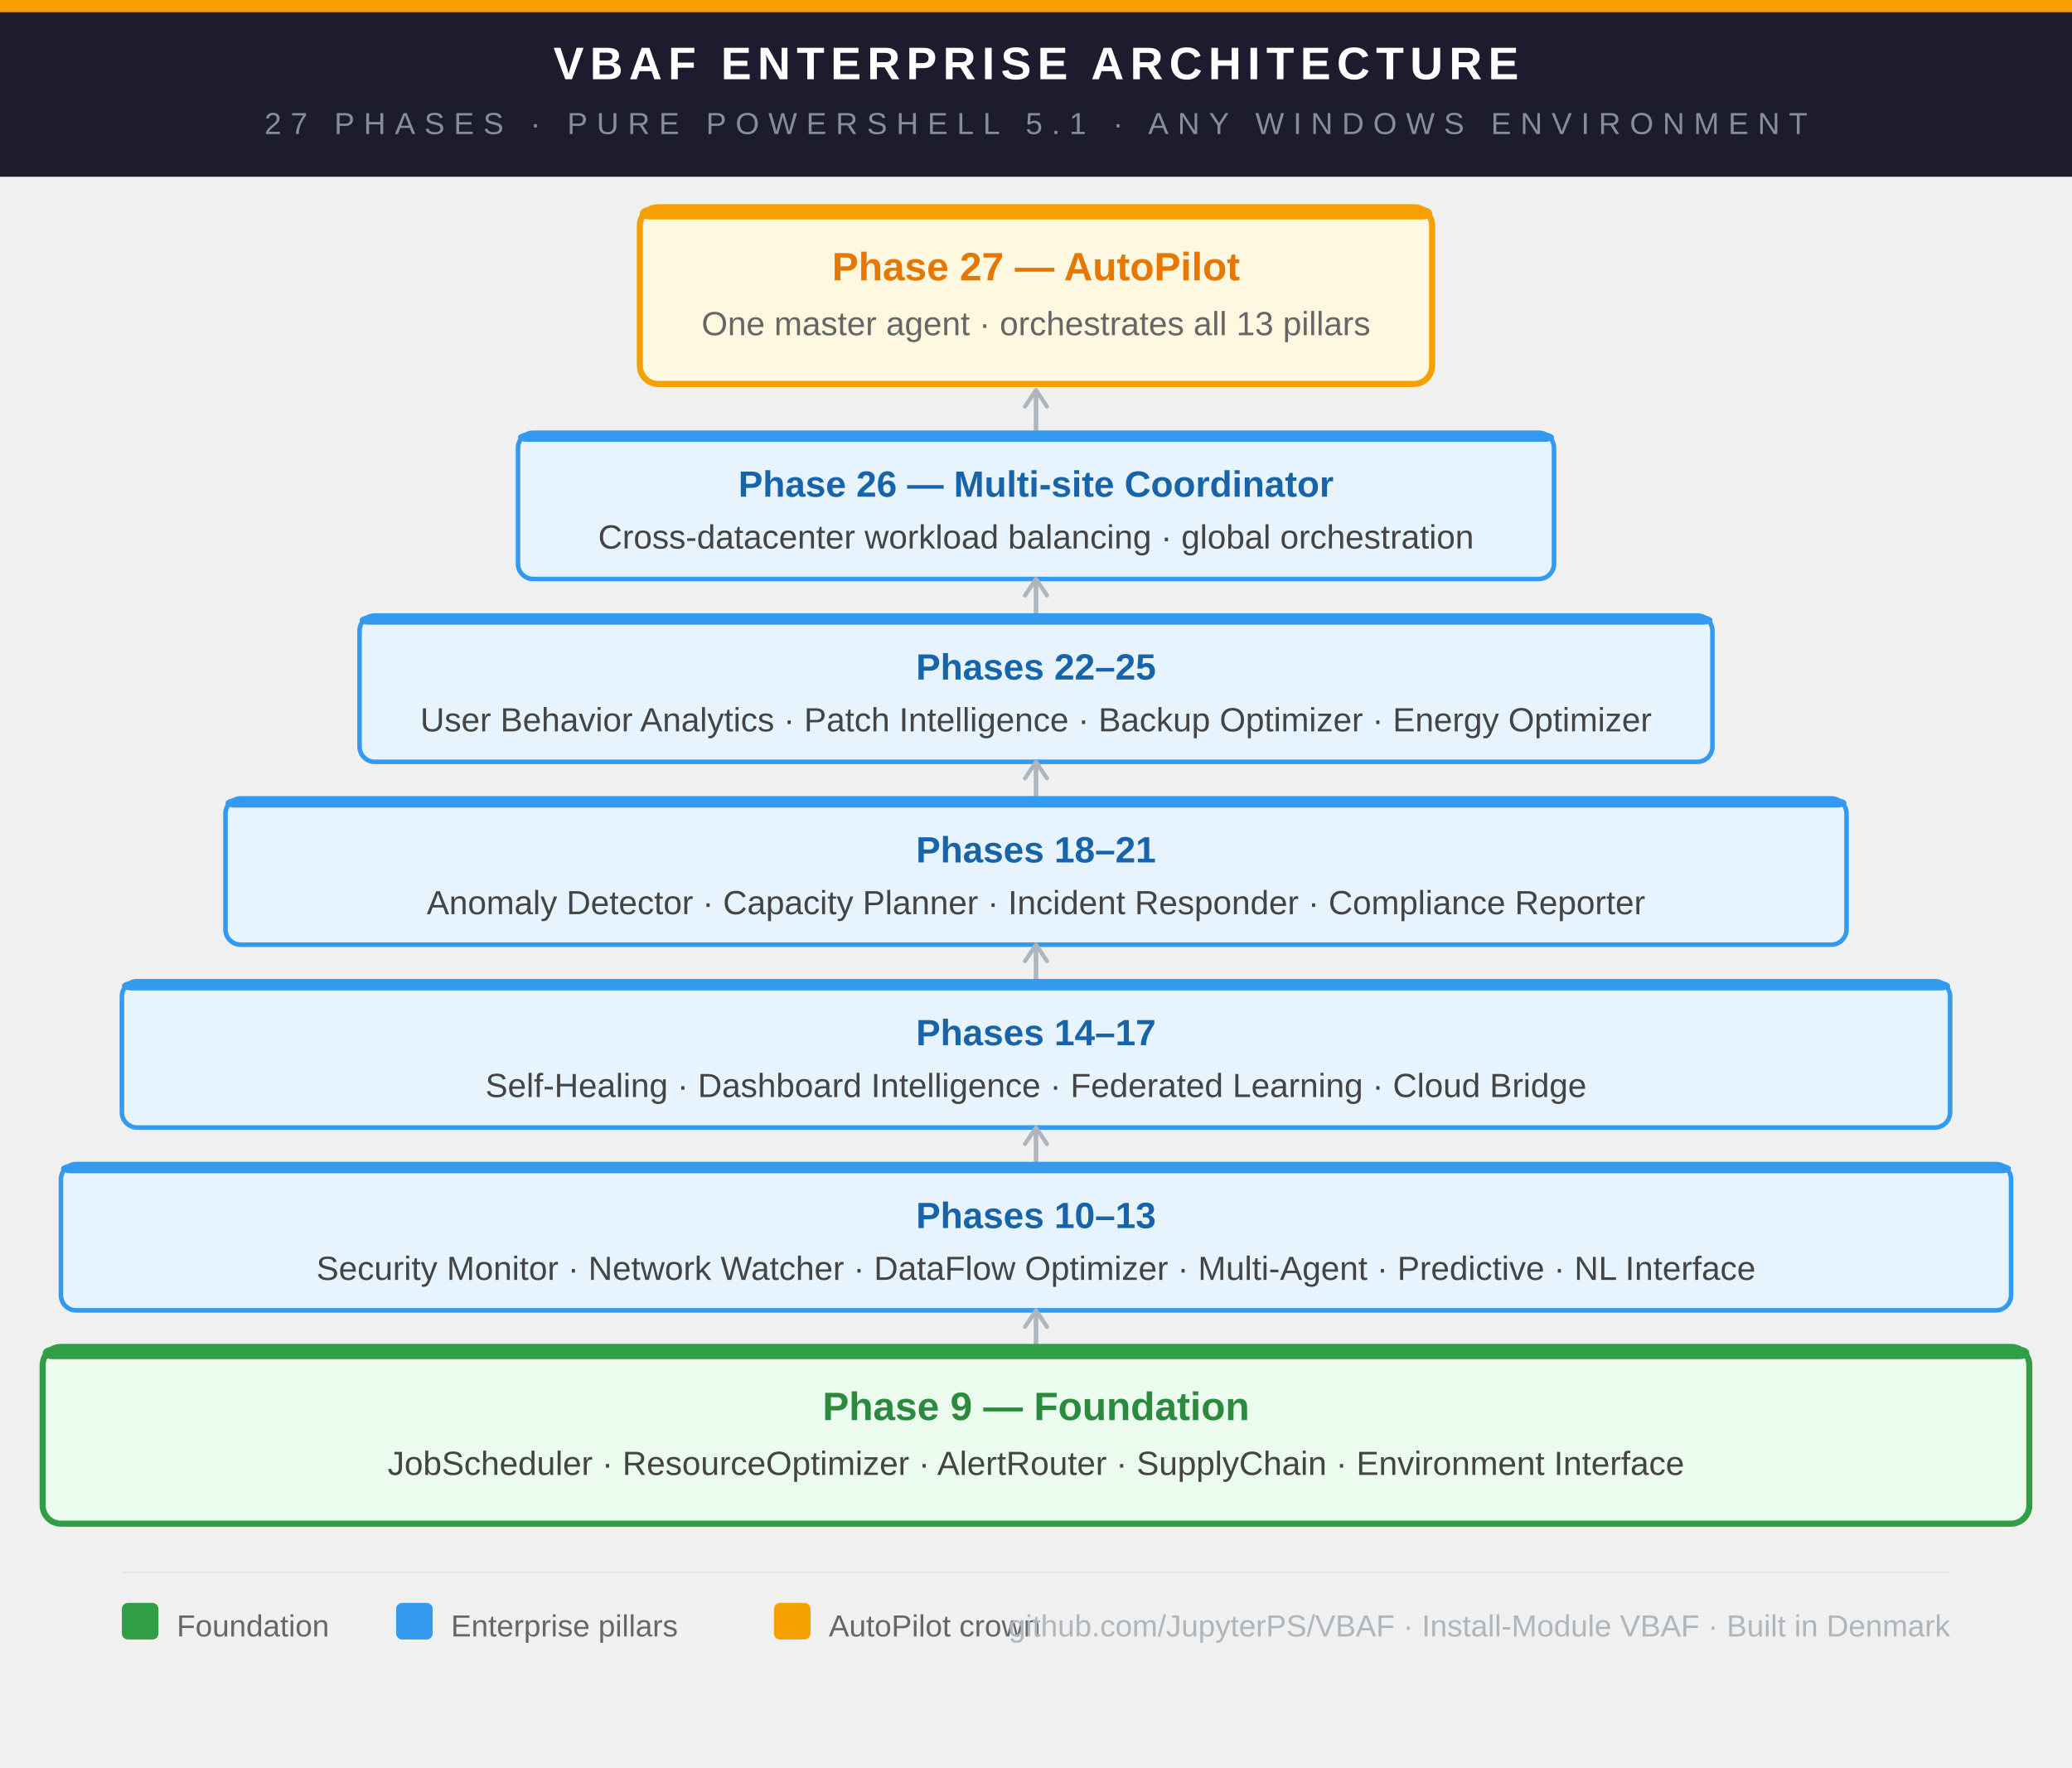
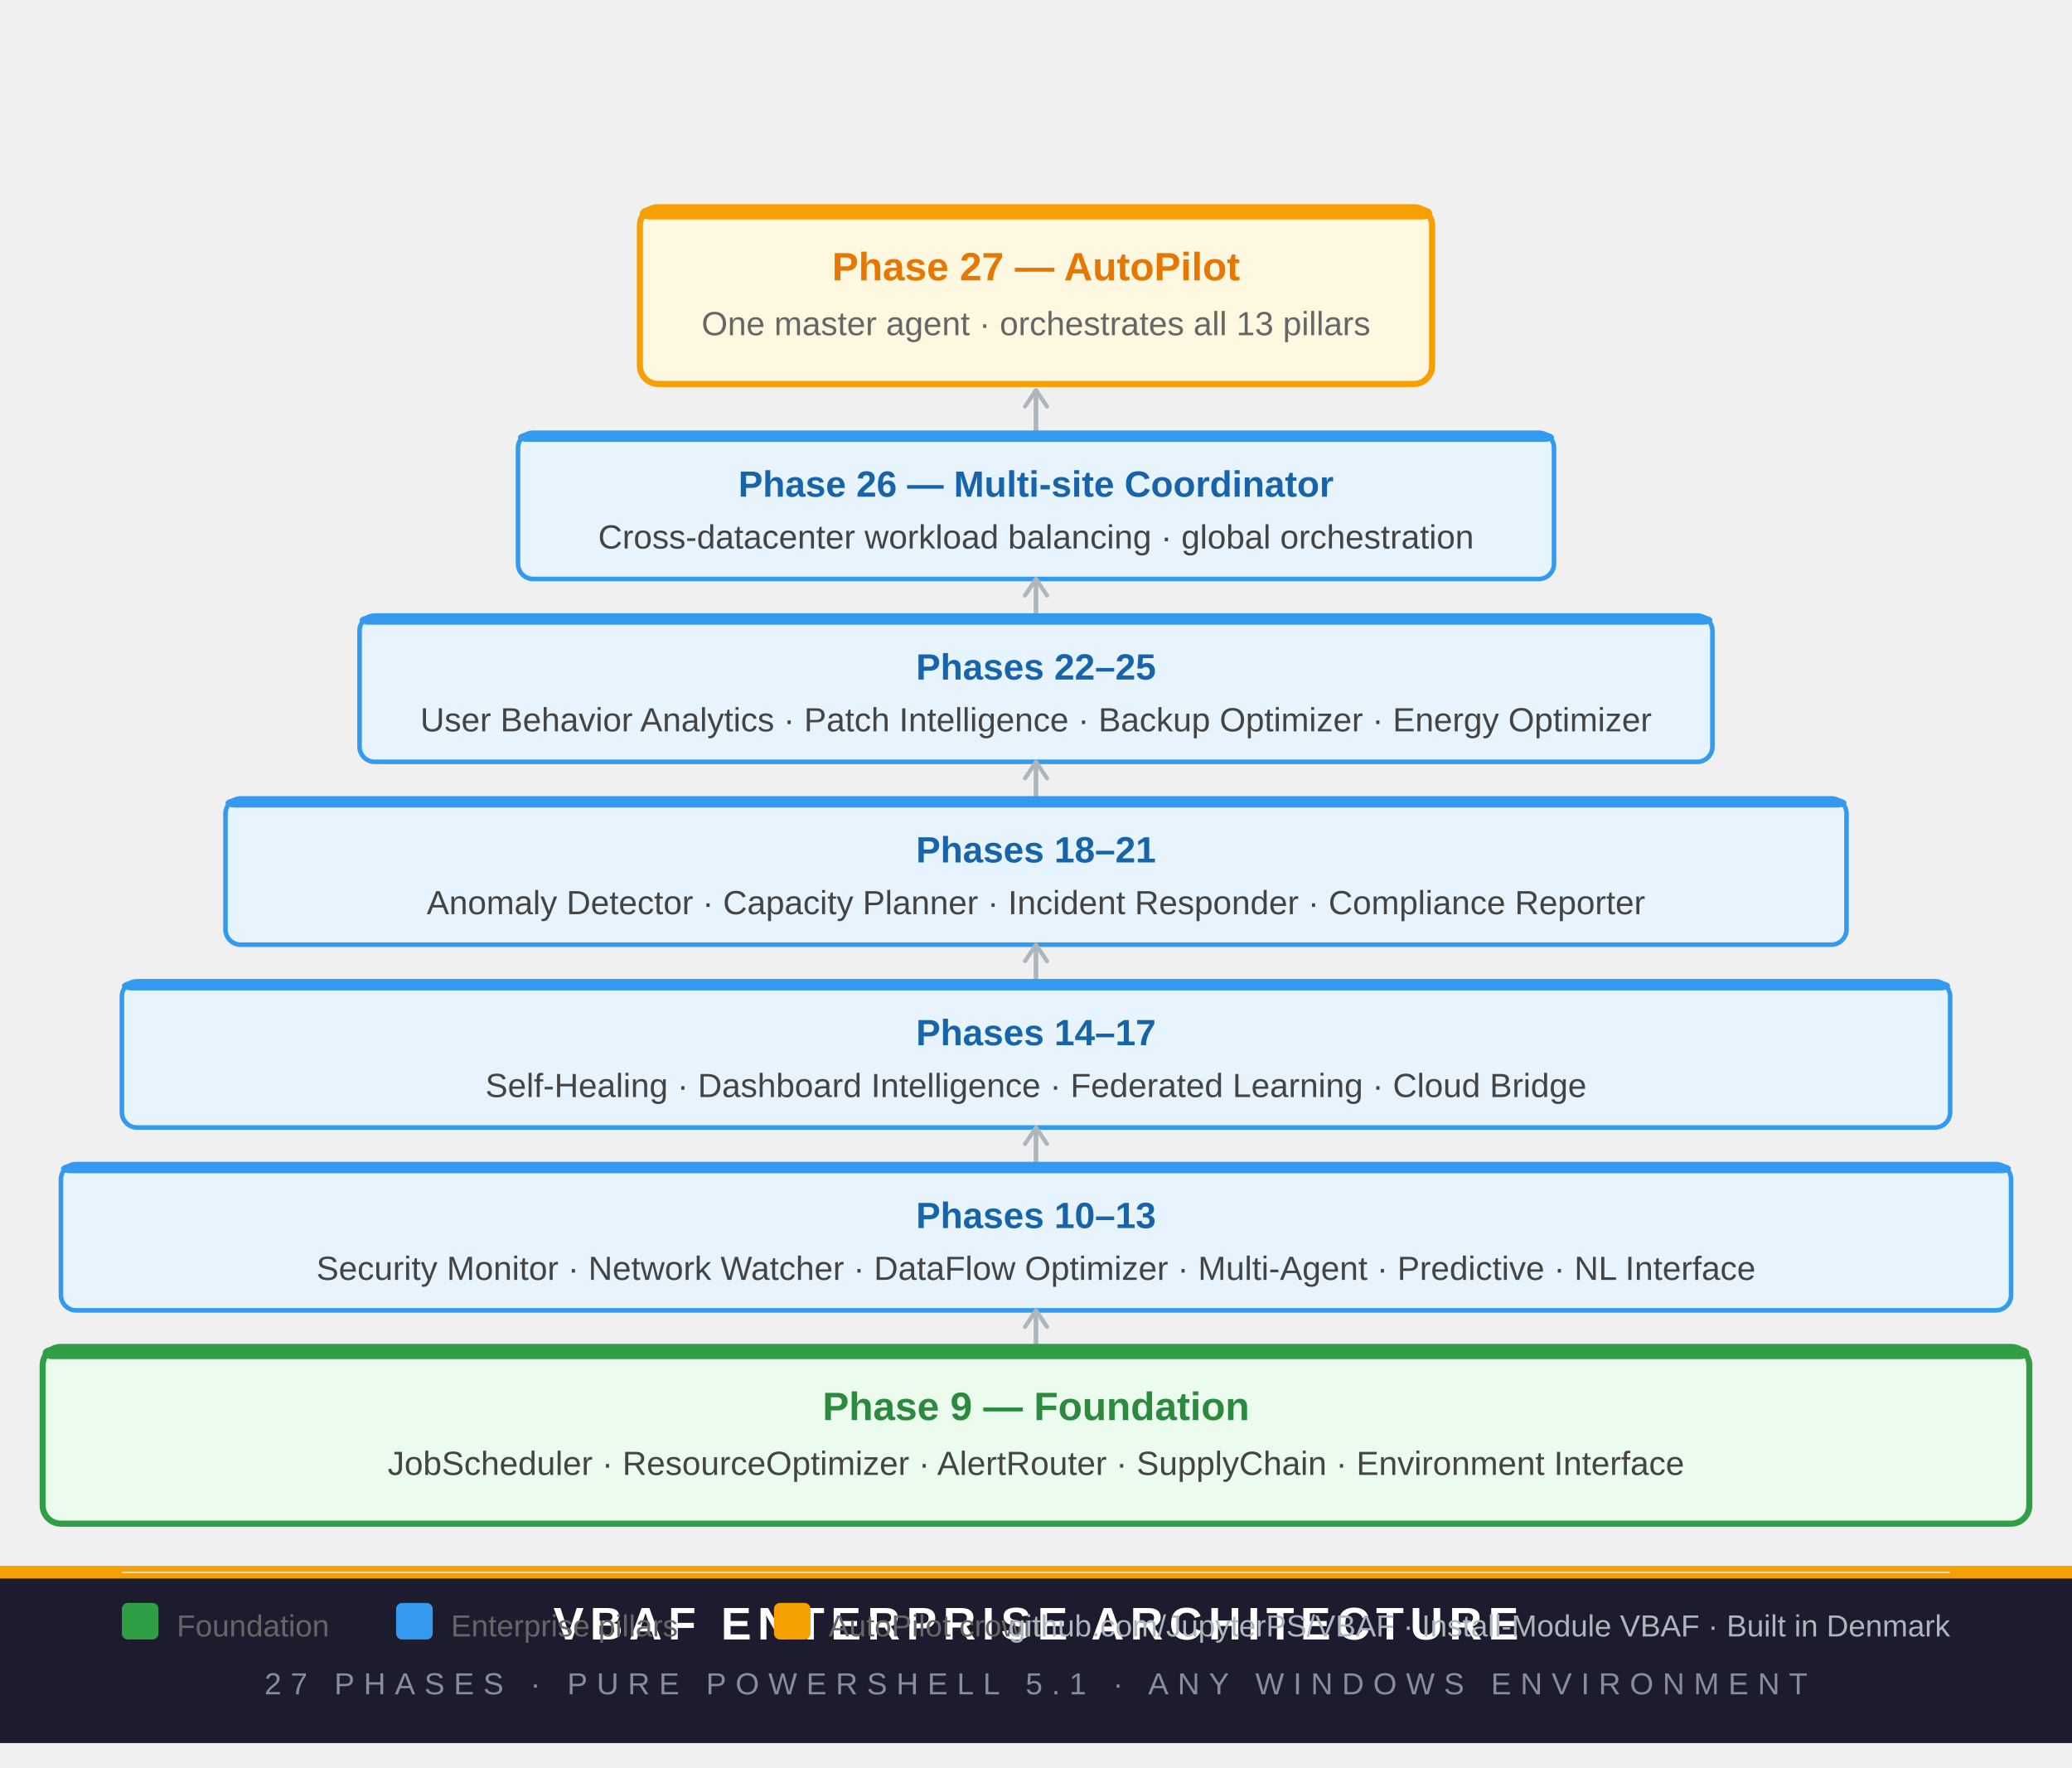
<svg xmlns="http://www.w3.org/2000/svg" width="680" height="580" viewBox="0 0 680 580" font-family="Segoe UI, Arial, sans-serif">
  <defs>
    <marker id="arrow" viewBox="0 0 10 10" refX="8" refY="5" markerWidth="6" markerHeight="6" orient="auto-start-reverse">
      <path d="M2 1L8 5L2 9" fill="none" stroke="#adb5bd" stroke-width="1.5" stroke-linecap="round" stroke-linejoin="round" />
    </marker>
  </defs>
-   <rect x="0" y="0" width="680" height="58" fill="#1c1c2e" />
-   <rect x="0" y="0" width="680" height="4" fill="#f59f00" />
-   <text x="340" y="26" text-anchor="middle" font-size="15" font-weight="700" fill="#ffffff" letter-spacing="2">VBAF ENTERPRISE ARCHITECTURE</text>
-   <text x="340" y="44" text-anchor="middle" font-size="10" fill="#868e96" letter-spacing="3">27 PHASES · PURE POWERSHELL 5.1 · ANY WINDOWS ENVIRONMENT</text>
  <rect x="210" y="68" width="260" height="58" rx="6" fill="#fff8e1" stroke="#f59f00" stroke-width="2" />
  <rect x="210" y="68" width="260" height="4" rx="3" fill="#f59f00" />
  <text x="340" y="92" text-anchor="middle" font-size="13" font-weight="700" fill="#e67700">Phase 27 — AutoPilot</text>
  <text x="340" y="110" text-anchor="middle" font-size="11" fill="#666">One master agent · orchestrates all 13 pillars</text>
  <line x1="340" y1="142" x2="340" y2="128" stroke="#adb5bd" stroke-width="1.5" marker-end="url(#arrow)" />
  <rect x="170" y="142" width="340" height="48" rx="5" fill="#e8f4fd" stroke="#339af0" stroke-width="1.5" />
  <rect x="170" y="142" width="340" height="3" rx="3" fill="#339af0" />
  <text x="340" y="163" text-anchor="middle" font-size="12" font-weight="700" fill="#1864ab">Phase 26 — Multi-site Coordinator</text>
  <text x="340" y="180" text-anchor="middle" font-size="11" fill="#444">Cross-datacenter workload balancing · global orchestration</text>
  <line x1="340" y1="202" x2="340" y2="190" stroke="#adb5bd" stroke-width="1.5" marker-end="url(#arrow)" />
  <rect x="118" y="202" width="444" height="48" rx="5" fill="#e8f4fd" stroke="#339af0" stroke-width="1.5" />
  <rect x="118" y="202" width="444" height="3" rx="3" fill="#339af0" />
  <text x="340" y="223" text-anchor="middle" font-size="12" font-weight="700" fill="#1864ab">Phases 22–25</text>
  <text x="340" y="240" text-anchor="middle" font-size="11" fill="#444">User Behavior Analytics · Patch Intelligence · Backup Optimizer · Energy Optimizer</text>
  <line x1="340" y1="262" x2="340" y2="250" stroke="#adb5bd" stroke-width="1.5" marker-end="url(#arrow)" />
  <rect x="74" y="262" width="532" height="48" rx="5" fill="#e8f4fd" stroke="#339af0" stroke-width="1.5" />
  <rect x="74" y="262" width="532" height="3" rx="3" fill="#339af0" />
  <text x="340" y="283" text-anchor="middle" font-size="12" font-weight="700" fill="#1864ab">Phases 18–21</text>
  <text x="340" y="300" text-anchor="middle" font-size="11" fill="#444">Anomaly Detector · Capacity Planner · Incident Responder · Compliance Reporter</text>
  <line x1="340" y1="322" x2="340" y2="310" stroke="#adb5bd" stroke-width="1.5" marker-end="url(#arrow)" />
  <rect x="40" y="322" width="600" height="48" rx="5" fill="#e8f4fd" stroke="#339af0" stroke-width="1.5" />
  <rect x="40" y="322" width="600" height="3" rx="3" fill="#339af0" />
  <text x="340" y="343" text-anchor="middle" font-size="12" font-weight="700" fill="#1864ab">Phases 14–17</text>
  <text x="340" y="360" text-anchor="middle" font-size="11" fill="#444">Self-Healing · Dashboard Intelligence · Federated Learning · Cloud Bridge</text>
  <line x1="340" y1="382" x2="340" y2="370" stroke="#adb5bd" stroke-width="1.5" marker-end="url(#arrow)" />
  <rect x="20" y="382" width="640" height="48" rx="5" fill="#e8f4fd" stroke="#339af0" stroke-width="1.5" />
  <rect x="20" y="382" width="640" height="3" rx="3" fill="#339af0" />
  <text x="340" y="403" text-anchor="middle" font-size="12" font-weight="700" fill="#1864ab">Phases 10–13</text>
  <text x="340" y="420" text-anchor="middle" font-size="11" fill="#444">Security Monitor · Network Watcher · DataFlow Optimizer · Multi-Agent · Predictive · NL Interface</text>
  <line x1="340" y1="442" x2="340" y2="430" stroke="#adb5bd" stroke-width="1.5" marker-end="url(#arrow)" />
  <rect x="14" y="442" width="652" height="58" rx="6" fill="#ebfbee" stroke="#2f9e44" stroke-width="2" />
  <rect x="14" y="442" width="652" height="4" rx="3" fill="#2f9e44" />
  <text x="340" y="466" text-anchor="middle" font-size="13" font-weight="700" fill="#2b8a3e">Phase 9 — Foundation</text>
  <text x="340" y="484" text-anchor="middle" font-size="11" fill="#444">JobScheduler · ResourceOptimizer · AlertRouter · SupplyChain · Environment Interface</text>
+   <rect x="0" y="514" width="680" height="58" fill="#1c1c2e" />
+   <rect x="0" y="514" width="680" height="4" fill="#f59f00" />
+   <text x="340" y="538" text-anchor="middle" font-size="15" font-weight="700" fill="#ffffff" letter-spacing="2">VBAF ENTERPRISE ARCHITECTURE</text>
+   <text x="340" y="556" text-anchor="middle" font-size="10" fill="#868e96" letter-spacing="3">27 PHASES · PURE POWERSHELL 5.1 · ANY WINDOWS ENVIRONMENT</text>
  <line x1="40" y1="516" x2="640" y2="516" stroke="#dee2e6" stroke-width="0.5" />
  <rect x="40" y="526" width="12" height="12" rx="2" fill="#2f9e44" />
  <text x="58" y="537" font-size="10" fill="#666">Foundation</text>
  <rect x="130" y="526" width="12" height="12" rx="2" fill="#339af0" />
  <text x="148" y="537" font-size="10" fill="#666">Enterprise pillars</text>
  <rect x="254" y="526" width="12" height="12" rx="2" fill="#f59f00" />
  <text x="272" y="537" font-size="10" fill="#666">AutoPilot crown</text>
  <text x="640" y="537" text-anchor="end" font-size="10" fill="#adb5bd">github.com/JupyterPS/VBAF · Install-Module VBAF · Built in Denmark</text>
</svg>
